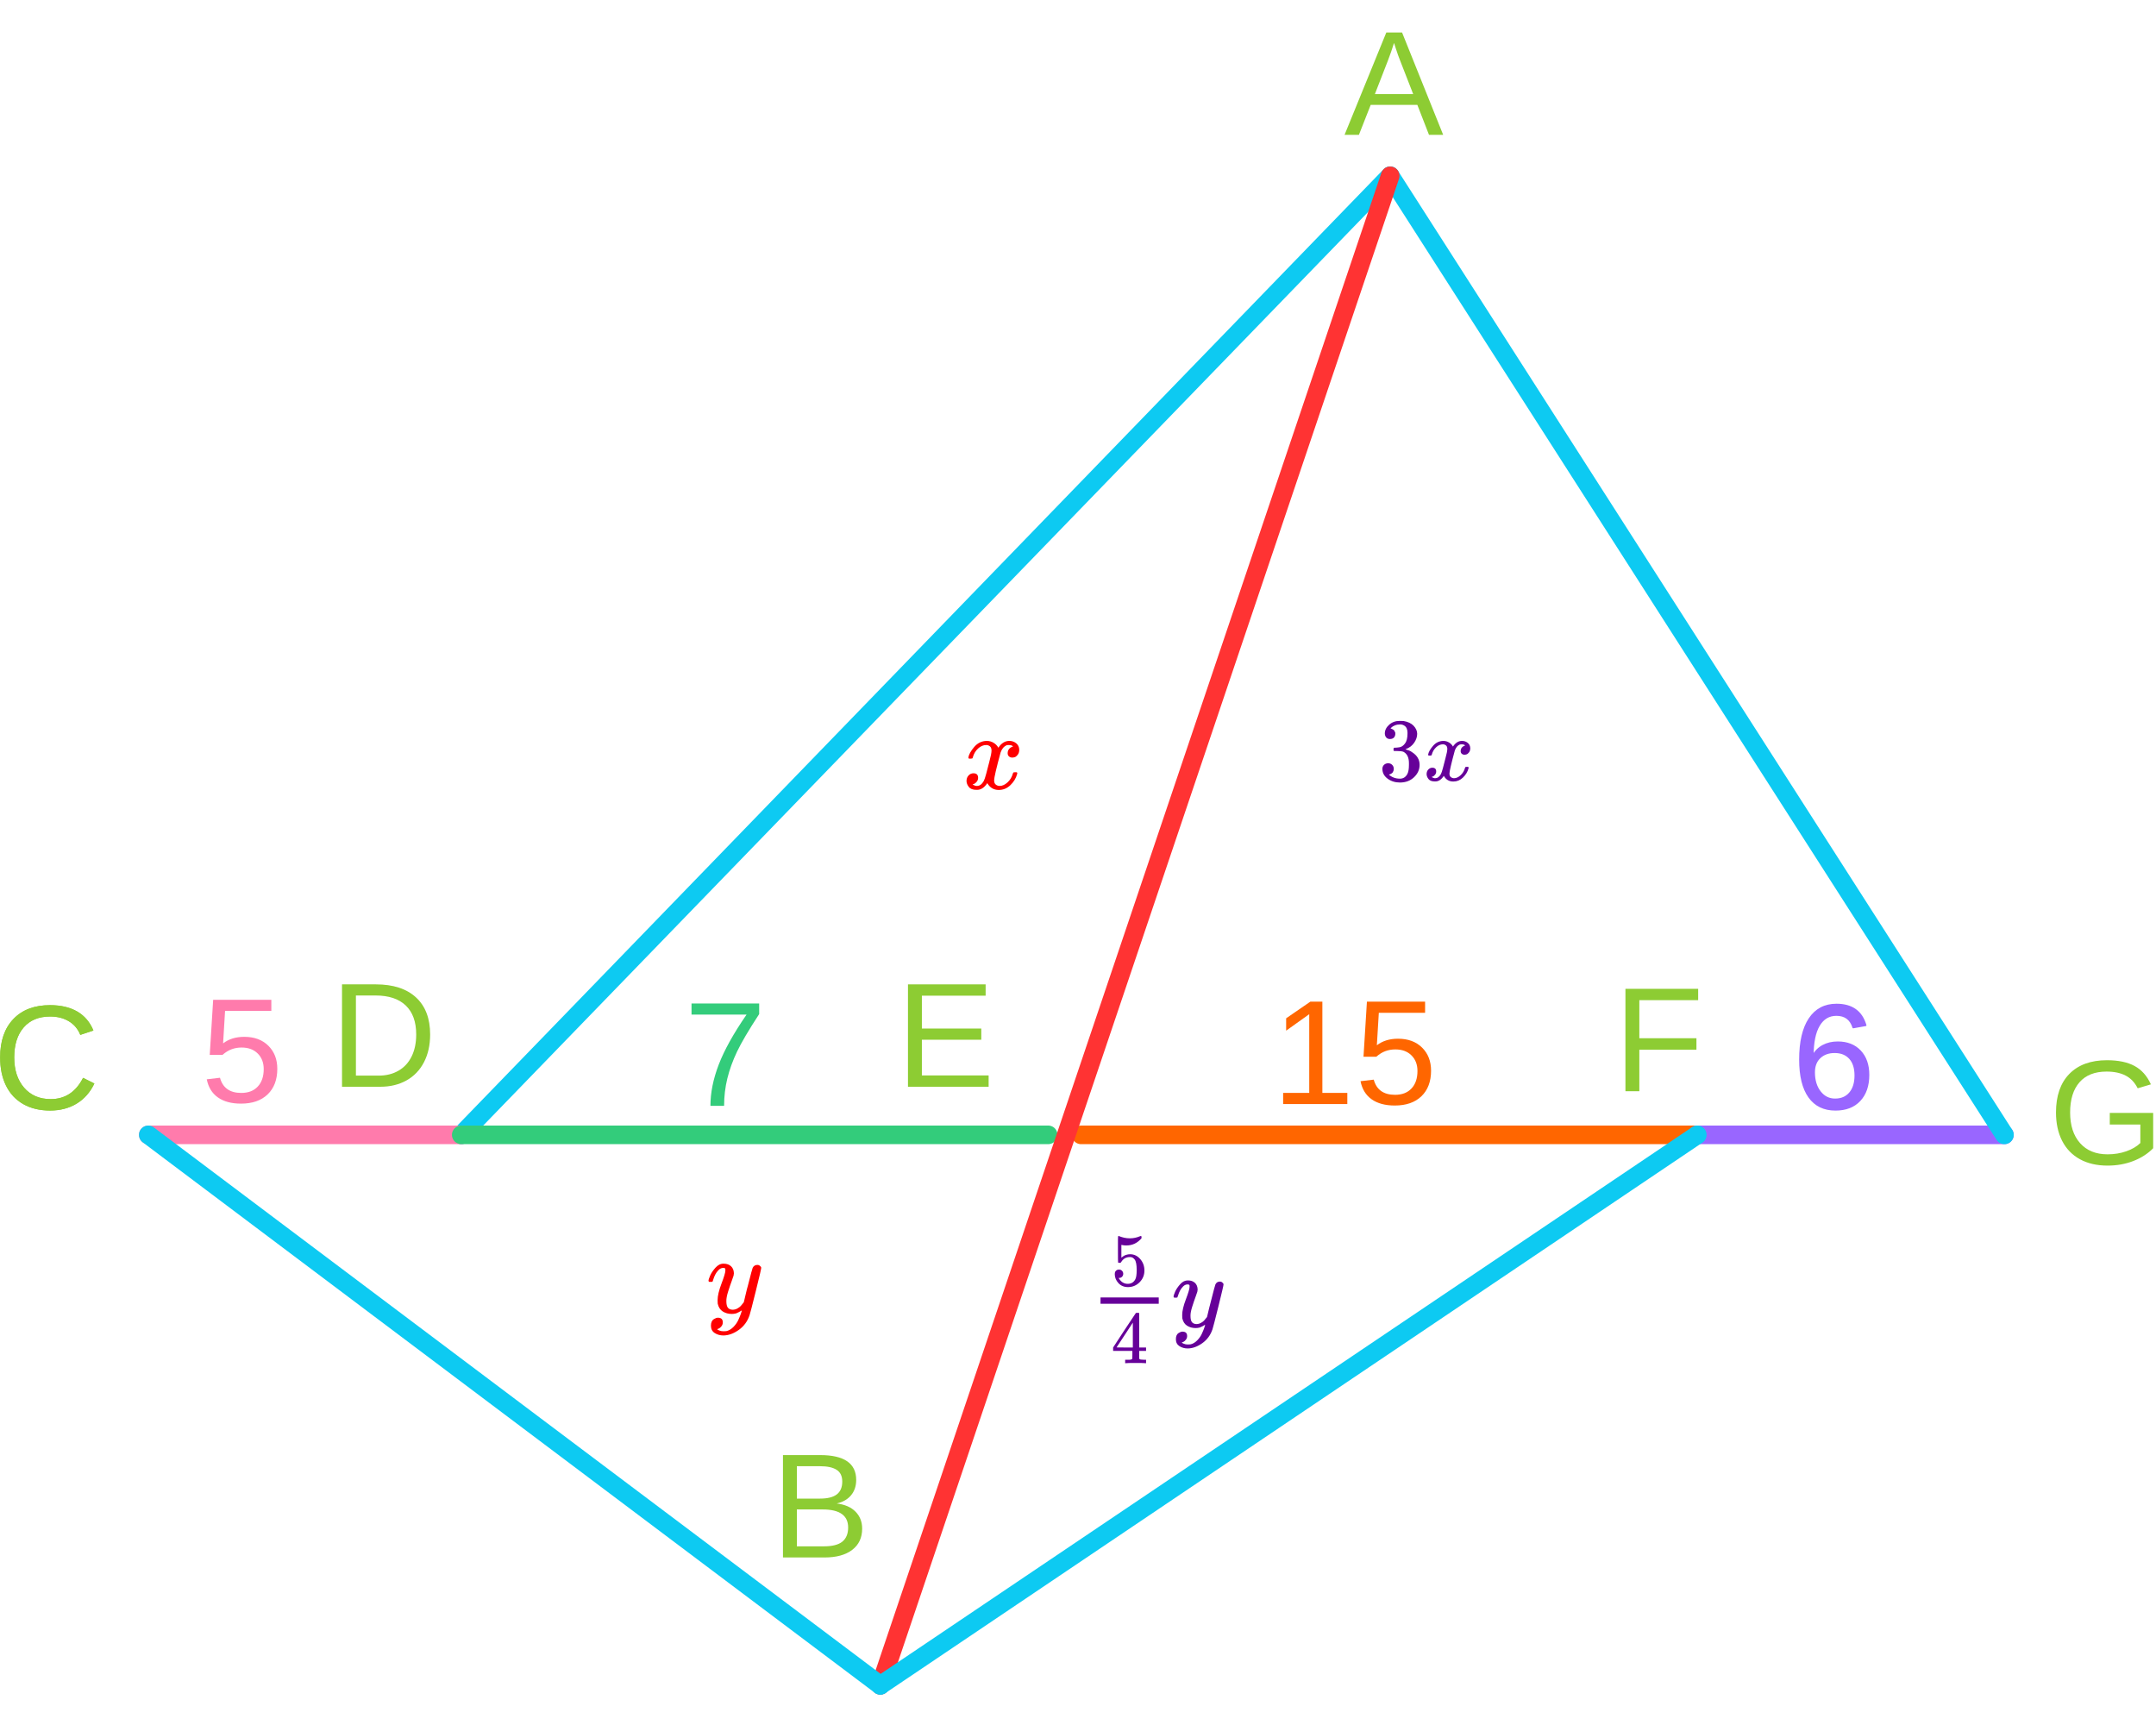
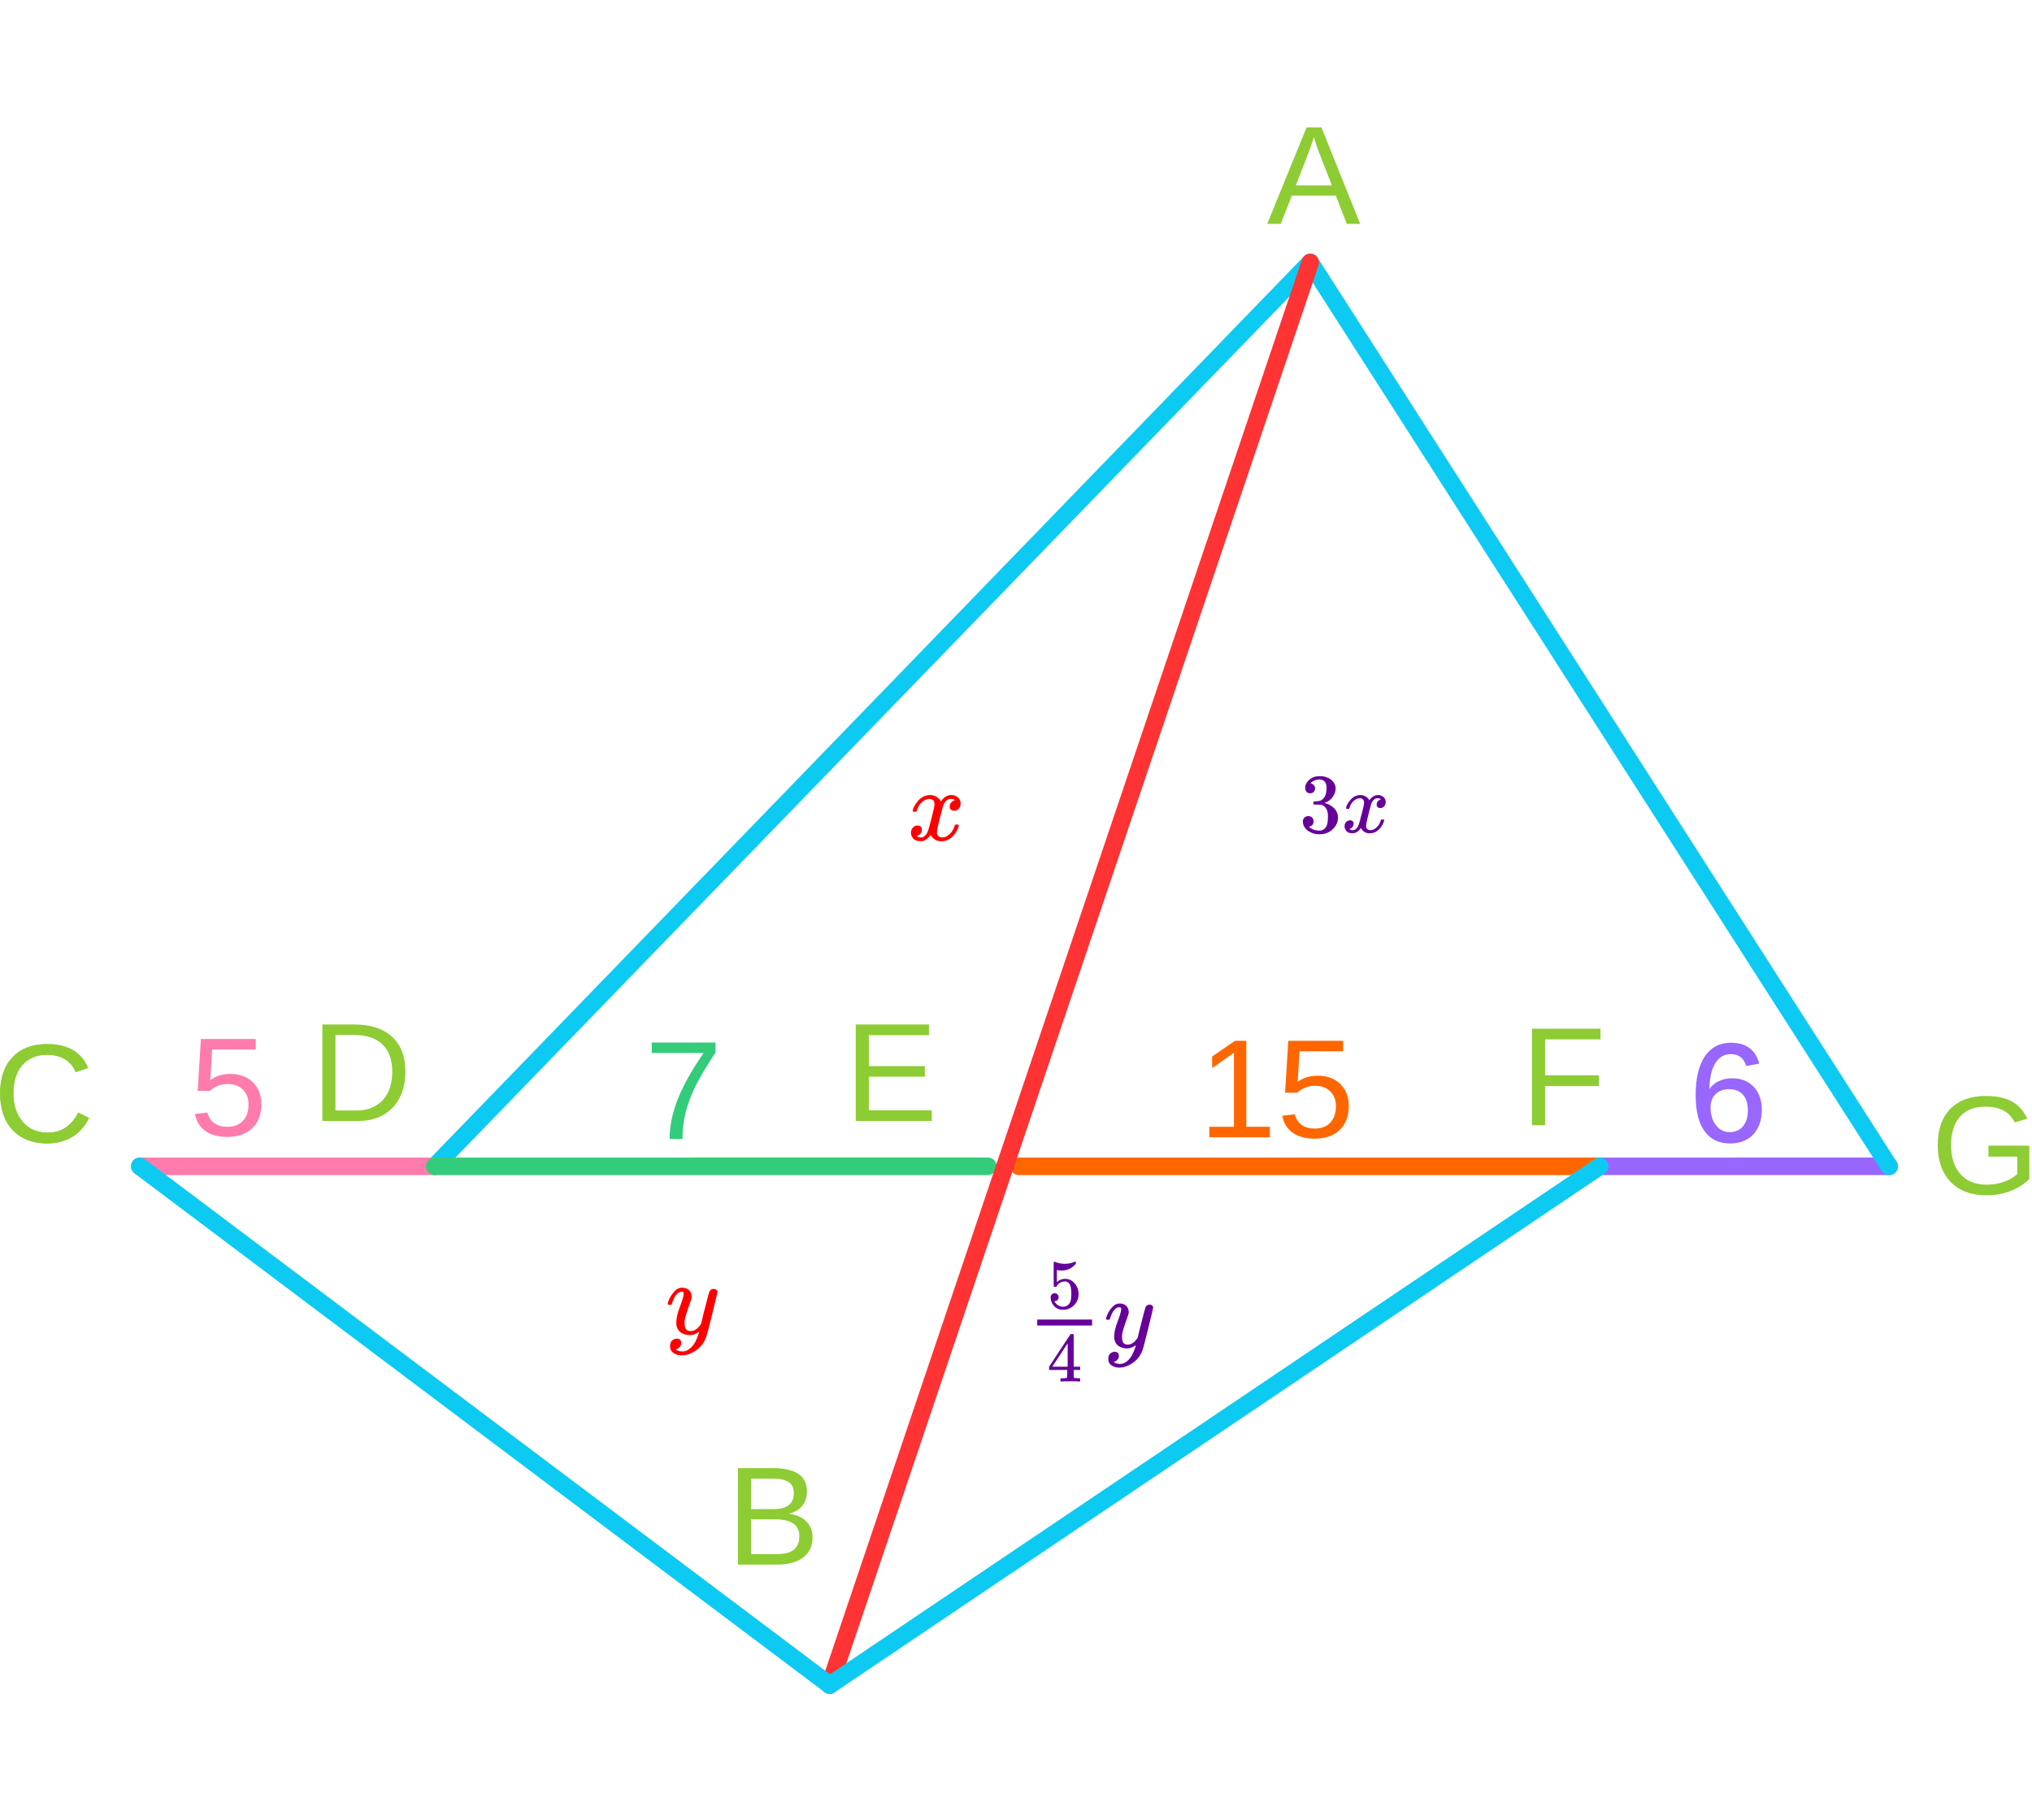
- <svg xmlns="http://www.w3.org/2000/svg" width="210" height="168" viewBox="0 0 875 677" version="1.1" xml:space="preserve" style="fill-rule:evenodd;clip-rule:evenodd;stroke-linejoin:round;stroke-miterlimit:2;">
+ <svg xmlns="http://www.w3.org/2000/svg" width="210" height="188" viewBox="0 0 875 677" version="1.1" xml:space="preserve" style="fill-rule:evenodd;clip-rule:evenodd;stroke-linejoin:round;stroke-miterlimit:2;">
  <g>
    <g>
      <text x="545.549px" y="43.226px" style="font-family:'ArialMT', 'Arial', sans-serif;font-size:60.386px;fill:#8dcc33;">A</text>
    </g>
    <g>
      <text x="363.544px" y="429.501px" style="font-family:'ArialMT', 'Arial', sans-serif;font-size:60.386px;fill:#8dcc33;">E</text>
    </g>
    <g>
      <path id="MJX-33-TEX-I-1D465" d="M393.003,295.879c0.205,-1.23 0.996,-2.651 2.373,-4.262c1.376,-1.611 3.075,-2.431 5.096,-2.46c1.025,0 1.963,0.264 2.812,0.791c0.849,0.527 1.479,1.186 1.889,1.977c1.23,-1.845 2.71,-2.768 4.438,-2.768c1.084,0 2.021,0.322 2.812,0.967c0.79,0.644 1.201,1.508 1.23,2.592c-0,0.849 -0.205,1.538 -0.615,2.065c-0.41,0.527 -0.806,0.849 -1.187,0.966c-0.38,0.118 -0.717,0.176 -1.01,0.176c-0.557,0 -1.011,-0.161 -1.362,-0.483c-0.352,-0.322 -0.527,-0.747 -0.527,-1.274c-0,-1.348 0.732,-2.27 2.196,-2.768c-0.322,-0.381 -0.908,-0.571 -1.757,-0.571c-0.381,-0 -0.659,0.029 -0.835,0.087c-1.113,0.469 -1.933,1.436 -2.46,2.9c-1.758,6.473 -2.636,10.252 -2.636,11.336c-0,0.82 0.234,1.406 0.703,1.757c0.468,0.352 0.981,0.527 1.537,0.527c1.084,0 2.153,-0.483 3.208,-1.45c1.054,-0.966 1.772,-2.152 2.153,-3.558c0.087,-0.293 0.175,-0.454 0.263,-0.484c0.088,-0.029 0.322,-0.058 0.703,-0.087l0.176,-0c0.439,-0 0.659,0.117 0.659,0.351c-0,0.029 -0.029,0.19 -0.088,0.483c-0.469,1.67 -1.377,3.149 -2.724,4.438c-1.347,1.289 -2.914,1.933 -4.701,1.933c-2.05,0 -3.603,-0.923 -4.657,-2.768c-1.201,1.816 -2.578,2.724 -4.13,2.724l-0.264,0c-1.435,0 -2.46,-0.381 -3.075,-1.142c-0.615,-0.762 -0.938,-1.567 -0.967,-2.417c0,-0.937 0.278,-1.699 0.835,-2.284c0.556,-0.586 1.215,-0.879 1.977,-0.879c1.259,-0 1.889,0.615 1.889,1.845c0,0.586 -0.176,1.099 -0.527,1.538c-0.352,0.439 -0.688,0.732 -1.011,0.879c-0.322,0.146 -0.512,0.219 -0.571,0.219l-0.132,0.044c0,0.03 0.088,0.088 0.264,0.176c0.176,0.088 0.41,0.19 0.703,0.308c0.293,0.117 0.571,0.161 0.835,0.131c1.054,0 1.962,-0.659 2.724,-1.977c0.263,-0.468 0.6,-1.464 1.01,-2.987c0.41,-1.524 0.821,-3.105 1.231,-4.745c0.41,-1.641 0.644,-2.607 0.703,-2.9c0.146,-0.791 0.219,-1.362 0.219,-1.714c0,-0.82 -0.219,-1.406 -0.659,-1.757c-0.439,-0.352 -0.937,-0.527 -1.494,-0.527c-1.171,-0 -2.27,0.468 -3.295,1.406c-1.025,0.937 -1.743,2.138 -2.153,3.602c-0.058,0.264 -0.131,0.41 -0.219,0.44c-0.088,0.029 -0.323,0.058 -0.703,0.088l-0.615,-0c-0.176,-0.176 -0.264,-0.337 -0.264,-0.484Z" style="fill:#f00;fill-rule:nonzero;" />
    </g>
    <g>
      <path id="MJX-33-TEX-I-1D466" d="M287.539,508.276c0,-0.42 0.225,-1.14 0.676,-2.161c0.45,-1.02 1.17,-2.086 2.161,-3.197c0.99,-1.11 2.101,-1.65 3.331,-1.62c1.231,-0 2.221,0.345 2.972,1.035c0.75,0.691 1.14,1.651 1.17,2.882c-0.06,0.57 -0.105,0.885 -0.135,0.945c0,0.09 -0.24,0.78 -0.72,2.071c-0.48,1.291 -0.975,2.746 -1.486,4.367c-0.51,1.621 -0.75,2.912 -0.72,3.872c-0,1.291 0.21,2.191 0.63,2.701c0.42,0.511 1.051,0.781 1.891,0.811c0.691,-0 1.336,-0.165 1.936,-0.495c0.6,-0.331 1.066,-0.676 1.396,-1.036c0.33,-0.36 0.735,-0.855 1.215,-1.486c0,-0.03 0.075,-0.33 0.226,-0.9c0.15,-0.57 0.36,-1.456 0.63,-2.656c0.27,-1.201 0.555,-2.311 0.855,-3.332c1.141,-4.502 1.771,-6.858 1.891,-7.068c0.39,-0.811 1.036,-1.216 1.936,-1.216c0.39,-0 0.706,0.105 0.946,0.315c0.24,0.21 0.405,0.39 0.495,0.54c0.09,0.15 0.12,0.285 0.09,0.406c-0,0.39 -0.735,3.541 -2.206,9.454c-1.471,5.913 -2.311,9.155 -2.521,9.725c-0.841,2.491 -2.297,4.472 -4.368,5.943c-2.071,1.471 -4.142,2.221 -6.213,2.251c-1.35,0 -2.536,-0.33 -3.556,-0.99c-1.021,-0.661 -1.531,-1.651 -1.531,-2.972c-0,-0.66 0.105,-1.216 0.315,-1.666c0.21,-0.45 0.495,-0.78 0.855,-0.99c0.361,-0.21 0.661,-0.36 0.901,-0.45c0.24,-0.09 0.495,-0.136 0.765,-0.136c1.321,0 1.981,0.631 1.981,1.891c0,0.601 -0.18,1.126 -0.54,1.576c-0.36,0.45 -0.705,0.751 -1.036,0.901c-0.33,0.15 -0.525,0.225 -0.585,0.225l-0.135,0.045c0.06,0.15 0.345,0.33 0.856,0.54c0.51,0.21 1.02,0.315 1.53,0.315l0.36,0c0.511,0 0.901,-0.03 1.171,-0.09c0.991,-0.27 1.906,-0.84 2.746,-1.711c0.841,-0.87 1.486,-1.801 1.936,-2.791c0.451,-0.991 0.796,-1.831 1.036,-2.521c0.24,-0.691 0.36,-1.141 0.36,-1.351l-0.27,0.18c-0.18,0.12 -0.465,0.285 -0.856,0.495c-0.39,0.21 -0.78,0.391 -1.17,0.541c-0.6,0.15 -1.186,0.225 -1.756,0.225c-1.381,-0 -2.596,-0.33 -3.647,-0.991c-1.05,-0.66 -1.741,-1.726 -2.071,-3.196c-0.03,-0.21 -0.045,-0.676 -0.045,-1.396c0,-1.711 0.525,-3.947 1.576,-6.708c1.05,-2.762 1.576,-4.518 1.576,-5.268l-0,-0.63c-0,-0.09 -0.06,-0.195 -0.18,-0.315c-0.12,-0.12 -0.285,-0.18 -0.496,-0.18l-0.18,-0c-0.69,-0 -1.32,0.285 -1.891,0.855c-0.57,0.57 -1.02,1.186 -1.35,1.846c-0.33,0.66 -0.586,1.291 -0.766,1.891c-0.18,0.6 -0.3,0.93 -0.36,0.99c-0.06,0.06 -0.3,0.09 -0.72,0.09l-0.63,0c-0.181,-0.18 -0.271,-0.315 -0.271,-0.405Z" style="fill:#f00;fill-rule:nonzero;" />
    </g>
    <g>
      <text x="654.722px" y="431.312px" style="font-family:'ArialMT', 'Arial', sans-serif;font-size:60.386px;fill:#8dcc33;">F</text>
    </g>
    <g>
      <text x="831.383px" y="460.908px" style="font-family:'ArialMT', 'Arial', sans-serif;font-size:60.386px;fill:#8dcc33;">G</text>
    </g>
    <g>
      <text x="133.852px" y="429.501px" style="font-family:'ArialMT', 'Arial', sans-serif;font-size:60.386px;fill:#8dcc33;">D</text>
    </g>
    <g>
      <text x="312.808px" y="620.515px" style="font-family:'ArialMT', 'Arial', sans-serif;font-size:60.386px;fill:#8dcc33;">B</text>
    </g>
    <g>
      <text x="-3.008px" y="438.559px" style="font-family:'ArialMT', 'Arial', sans-serif;font-size:60.386px;fill:#8dcc33;">C</text>
    </g>
    <g>
      <text x="-3.008px" y="438.559px" style="font-family:'ArialMT', 'Arial', sans-serif;font-size:60.386px;fill:#8dcc33;">C</text>
    </g>
    <g>
      <text x="81.497px" y="435.757px" style="font-family:'ArialMT', 'Arial', sans-serif;font-size:60.386px;fill:#ff7bac;">5</text>
    </g>
    <g>
      <text x="277.56px" y="437.26px" style="font-family:'ArialMT', 'Arial', sans-serif;font-size:60.386px;fill:#33cc7b;">7</text>
    </g>
    <g>
      <text x="516.159px" y="436.524px" style="font-family:'ArialMT', 'Arial', sans-serif;font-size:60.386px;fill:#f60;">15</text>
    </g>
    <g>
      <text x="727.409px" y="438.281px" style="font-family:'ArialMT', 'Arial', sans-serif;font-size:60.386px;fill:#96f;stroke:#96f;stroke-width:0.6px;">6</text>
    </g>
    <g>
      <path d="M564.196,59.851l-377.002,389.168" style="fill:none;stroke:#0dcaf2;stroke-width:7.55px;stroke-linecap:round;stroke-miterlimit:1.5;" />
    </g>
    <g>
      <path d="M438.75,449.024l250.086,-0.002" style="fill:none;stroke:#f60;stroke-width:7.55px;stroke-linecap:round;stroke-miterlimit:1.5;" />
    </g>
    <g>
      <path d="M60.176,449.024l127.018,-0.002" style="fill:none;stroke:#ff7bac;stroke-width:7.55px;stroke-linecap:round;stroke-miterlimit:1.5;" />
    </g>
    <g>
      <path d="M425.399,449.019l-238.202,0.002" style="fill:none;stroke:#33cc7b;stroke-width:7.55px;stroke-linecap:round;stroke-miterlimit:1.5;" />
    </g>
    <g>
      <path d="M813.482,449.019l-124.642,0.002" style="fill:none;stroke:#96f;stroke-width:7.55px;stroke-linecap:round;stroke-miterlimit:1.5;" />
    </g>
    <g>
      <path d="M564.192,59.853l249.287,389.171" style="fill:none;stroke:#0dcaf2;stroke-width:7.55px;stroke-linecap:round;stroke-miterlimit:1.5;" />
    </g>
    <g>
      <path d="M564.197,59.853l-206.917,612.539" style="fill:none;stroke:#f33;stroke-width:7.55px;stroke-linecap:round;stroke-miterlimit:1.5;" />
    </g>
    <g>
      <path d="M60.18,449.024l297.105,223.368" style="fill:none;stroke:#0dcaf2;stroke-width:7.55px;stroke-linecap:round;stroke-miterlimit:1.5;" />
    </g>
    <g>
      <path d="M688.838,449.022l-331.558,223.368" style="fill:none;stroke:#0dcaf2;stroke-width:7.55px;stroke-linecap:round;stroke-miterlimit:1.5;" />
    </g>
    <g>
      <g>
        <path id="MJX-33-TEX-N-33" d="M564.13,288.395c-0.655,0 -1.165,-0.206 -1.528,-0.618c-0.364,-0.413 -0.558,-0.946 -0.583,-1.601c0,-1.335 0.583,-2.523 1.747,-3.567c1.164,-1.043 2.571,-1.564 4.221,-1.564c0.849,-0 1.383,0.012 1.601,0.036c1.795,0.291 3.166,0.934 4.112,1.929c0.946,0.994 1.431,2.074 1.456,3.238c-0,1.262 -0.413,2.487 -1.237,3.676c-0.825,1.188 -1.966,2.049 -3.421,2.583l-0.109,0.073c-0,0.024 0.109,0.061 0.327,0.109c0.219,0.049 0.57,0.158 1.056,0.328c0.485,0.169 0.946,0.424 1.382,0.764c1.99,1.286 2.984,2.984 2.984,5.094c0,1.917 -0.752,3.591 -2.256,5.022c-1.504,1.431 -3.408,2.147 -5.713,2.147c-1.941,-0 -3.615,-0.522 -5.022,-1.565c-1.407,-1.043 -2.11,-2.365 -2.11,-3.966c-0,-0.679 0.218,-1.225 0.655,-1.638c0.436,-0.412 0.982,-0.63 1.637,-0.655c0.68,0 1.238,0.219 1.674,0.655c0.437,0.437 0.655,0.983 0.655,1.638c0,0.267 -0.036,0.509 -0.109,0.728c-0.073,0.218 -0.158,0.412 -0.255,0.582c-0.097,0.17 -0.23,0.315 -0.4,0.436c-0.17,0.122 -0.315,0.219 -0.437,0.292c-0.121,0.072 -0.242,0.121 -0.364,0.145c-0.121,0.024 -0.218,0.061 -0.291,0.109l-0.145,0.037c1.237,1.091 2.741,1.637 4.512,1.637c1.334,0 2.341,-0.643 3.02,-1.928c0.413,-0.801 0.619,-2.026 0.619,-3.676l-0,-0.727c-0,-2.305 -0.776,-3.846 -2.329,-4.622c-0.364,-0.145 -1.104,-0.23 -2.22,-0.255l-1.528,-0.036l-0.109,-0.073c-0.049,-0.073 -0.073,-0.267 -0.073,-0.582c0,-0.437 0.097,-0.655 0.291,-0.655c0.679,-0 1.383,-0.061 2.111,-0.182c0.825,-0.121 1.577,-0.631 2.256,-1.528c0.679,-0.898 1.019,-2.256 1.019,-4.076l-0,-0.291c-0,-1.383 -0.425,-2.341 -1.274,-2.875c-0.534,-0.339 -1.104,-0.509 -1.71,-0.509c-0.776,-0 -1.492,0.133 -2.147,0.4c-0.655,0.267 -1.116,0.546 -1.383,0.837c-0.267,0.291 -0.4,0.437 -0.4,0.437l0.109,-0c0.073,0.024 0.17,0.048 0.291,0.072c0.121,0.025 0.243,0.085 0.364,0.182c0.121,0.097 0.267,0.182 0.437,0.255c0.169,0.073 0.291,0.206 0.364,0.4c0.072,0.195 0.169,0.376 0.291,0.546c0.121,0.17 0.157,0.413 0.109,0.728c-0,0.534 -0.17,1.007 -0.51,1.419c-0.339,0.413 -0.885,0.631 -1.637,0.655Z" style="fill:#609;fill-rule:nonzero;" />
      </g>
      <g>
        <path id="MJX-33-TEX-I-1D4651" d="M579.595,294.727c0.17,-1.019 0.825,-2.196 1.965,-3.53c1.14,-1.334 2.547,-2.013 4.221,-2.038c0.849,0 1.626,0.219 2.329,0.655c0.704,0.437 1.225,0.983 1.565,1.638c1.019,-1.528 2.244,-2.293 3.675,-2.293c0.898,0 1.674,0.267 2.329,0.801c0.655,0.534 0.995,1.249 1.019,2.147c0,0.703 -0.17,1.274 -0.509,1.71c-0.34,0.437 -0.668,0.704 -0.983,0.801c-0.315,0.097 -0.594,0.145 -0.837,0.145c-0.461,0 -0.837,-0.133 -1.128,-0.4c-0.291,-0.267 -0.437,-0.619 -0.437,-1.055c0,-1.116 0.607,-1.88 1.82,-2.293c-0.267,-0.315 -0.752,-0.473 -1.456,-0.473c-0.315,0 -0.546,0.024 -0.691,0.073c-0.922,0.388 -1.601,1.189 -2.038,2.402c-1.455,5.361 -2.183,8.49 -2.183,9.388c-0,0.679 0.194,1.164 0.582,1.456c0.388,0.291 0.813,0.436 1.274,0.436c0.897,0 1.783,-0.4 2.656,-1.201c0.873,-0.8 1.468,-1.783 1.783,-2.947c0.073,-0.243 0.146,-0.376 0.218,-0.4c0.073,-0.025 0.267,-0.049 0.583,-0.073l0.145,-0c0.364,-0 0.546,0.097 0.546,0.291c0,0.024 -0.024,0.158 -0.073,0.4c-0.388,1.383 -1.14,2.608 -2.256,3.676c-1.116,1.067 -2.414,1.601 -3.893,1.601c-1.699,-0 -2.984,-0.765 -3.858,-2.293c-0.994,1.504 -2.135,2.256 -3.42,2.256l-0.219,0c-1.188,0 -2.037,-0.315 -2.547,-0.946c-0.509,-0.631 -0.776,-1.298 -0.8,-2.001c-0,-0.777 0.23,-1.407 0.691,-1.892c0.461,-0.486 1.007,-0.728 1.637,-0.728c1.044,-0 1.565,0.509 1.565,1.528c0,0.485 -0.145,0.91 -0.436,1.274c-0.292,0.364 -0.571,0.606 -0.837,0.727c-0.267,0.122 -0.425,0.182 -0.473,0.182l-0.11,0.037c0,0.024 0.073,0.073 0.219,0.145c0.145,0.073 0.339,0.158 0.582,0.255c0.243,0.097 0.473,0.134 0.691,0.109c0.874,0 1.626,-0.546 2.256,-1.637c0.219,-0.388 0.498,-1.213 0.837,-2.475c0.34,-1.261 0.68,-2.571 1.019,-3.93c0.34,-1.358 0.534,-2.159 0.583,-2.401c0.121,-0.655 0.181,-1.128 0.181,-1.42c0,-0.679 -0.181,-1.164 -0.545,-1.455c-0.364,-0.291 -0.777,-0.437 -1.238,-0.437c-0.97,0 -1.88,0.388 -2.729,1.165c-0.849,0.776 -1.443,1.771 -1.783,2.984c-0.048,0.218 -0.109,0.339 -0.182,0.363c-0.073,0.025 -0.267,0.049 -0.582,0.073l-0.509,0c-0.146,-0.145 -0.219,-0.279 -0.219,-0.4Z" style="fill:#609;fill-rule:nonzero;" />
      </g>
    </g>
    <g>
      <g>
        <g>
          <path id="MJX-33-TEX-N-35" d="M455.857,505.4c-0,0.483 -0.161,0.885 -0.483,1.207c-0.322,0.322 -0.714,0.483 -1.177,0.483l-0.211,0c0.925,1.589 2.152,2.384 3.681,2.384c1.408,-0 2.434,-0.604 3.078,-1.811c0.382,-0.663 0.573,-1.951 0.573,-3.862c0,-2.072 -0.271,-3.47 -0.815,-4.194c-0.523,-0.664 -1.106,-0.995 -1.75,-0.995l-0.181,-0c-1.569,-0 -2.755,0.683 -3.56,2.051c-0.08,0.141 -0.151,0.222 -0.211,0.242c-0.061,0.02 -0.211,0.04 -0.453,0.06c-0.342,0 -0.533,-0.06 -0.573,-0.181c-0.04,-0.08 -0.06,-1.841 -0.06,-5.28l-0,-3.893c-0,-1.005 0.05,-1.508 0.15,-1.508c0.041,-0.04 0.081,-0.061 0.121,-0.061c0.02,0 0.231,0.081 0.634,0.242c0.402,0.161 0.955,0.322 1.659,0.483c0.704,0.161 1.459,0.241 2.263,0.241c1.428,0 2.796,-0.282 4.104,-0.845c0.161,-0.08 0.291,-0.121 0.392,-0.121c0.161,0 0.241,0.182 0.241,0.544l0,0.392c-1.649,1.951 -3.711,2.927 -6.185,2.927c-0.624,-0 -1.187,-0.061 -1.69,-0.181l-0.301,-0.061l-0,5.19c0.382,-0.282 0.683,-0.503 0.905,-0.664c0.221,-0.161 0.583,-0.322 1.086,-0.483c0.503,-0.161 1.016,-0.241 1.539,-0.241c1.629,-0 3.007,0.654 4.133,1.961c1.127,1.308 1.69,2.857 1.69,4.647c0,1.85 -0.644,3.429 -1.931,4.737c-1.287,1.307 -2.856,1.971 -4.707,1.991c-1.629,0 -2.937,-0.543 -3.922,-1.629c-0.986,-1.086 -1.479,-2.313 -1.479,-3.681c0,-0.483 0.111,-0.865 0.332,-1.147c0.221,-0.281 0.453,-0.462 0.694,-0.543c0.241,-0.08 0.473,-0.12 0.694,-0.12c0.503,-0 0.915,0.171 1.237,0.513c0.322,0.341 0.483,0.744 0.483,1.206Z" style="fill:#609;fill-rule:nonzero;" />
        </g>
        <g>
          <path id="MJX-33-TEX-N-34" d="M464.848,541.676c-0.362,-0.06 -1.659,-0.091 -3.892,-0.091c-2.333,0 -3.681,0.031 -4.043,0.091l-0.272,-0l0,-1.388l1.75,-0c0.141,-0 0.312,-0.02 0.513,-0.06c0.201,-0.041 0.342,-0.091 0.423,-0.151c0.08,-0.061 0.151,-0.141 0.211,-0.242c0.02,-0.04 0.03,-0.583 0.03,-1.629l0,-1.509l-7.815,0l0,-1.388l4.556,-6.969c3.078,-4.667 4.637,-7.011 4.677,-7.031c0.04,-0.04 0.252,-0.06 0.634,-0.06l0.543,-0l0.181,0.181l-0,13.879l2.776,0l-0,1.388l-2.776,0l-0,2.988c-0,0.14 0.06,0.261 0.181,0.362c0.161,0.14 0.734,0.221 1.72,0.241l0.875,-0l-0,1.388l-0.272,-0Zm-5.099,-6.367l0,-10.077l-6.608,10.047l3.289,0.03l3.319,0Z" style="fill:#609;fill-rule:nonzero;" />
        </g>
        <rect x="446.641" y="515.003" width="23.626" height="2.561" style="fill:#609;" />
      </g>
      <g>
        <path id="MJX-33-TEX-I-1D4661" d="M476.284,514.704c0,-0.398 0.214,-1.081 0.64,-2.049c0.427,-0.967 1.11,-1.977 2.049,-3.03c0.939,-1.052 1.992,-1.564 3.158,-1.536c1.167,0 2.105,0.327 2.817,0.982c0.711,0.654 1.081,1.564 1.109,2.731c-0.057,0.541 -0.099,0.839 -0.128,0.896c0,0.086 -0.227,0.74 -0.682,1.963c-0.456,1.224 -0.925,2.604 -1.409,4.14c-0.483,1.536 -0.711,2.76 -0.683,3.67c0,1.224 0.2,2.077 0.598,2.561c0.398,0.484 0.996,0.74 1.792,0.768c0.655,0 1.266,-0.156 1.835,-0.469c0.569,-0.313 1.01,-0.641 1.323,-0.982c0.313,-0.341 0.697,-0.811 1.153,-1.408c-0,-0.029 0.071,-0.313 0.213,-0.854c0.142,-0.54 0.341,-1.38 0.598,-2.518c0.256,-1.138 0.526,-2.191 0.81,-3.158c1.082,-4.268 1.679,-6.501 1.793,-6.7c0.37,-0.768 0.981,-1.153 1.835,-1.153c0.37,0 0.669,0.1 0.896,0.299c0.228,0.199 0.384,0.37 0.47,0.512c0.085,0.143 0.113,0.271 0.085,0.384c-0,0.37 -0.697,3.358 -2.091,8.963c-1.394,5.605 -2.191,8.677 -2.39,9.218c-0.797,2.361 -2.177,4.239 -4.14,5.633c-1.963,1.394 -3.926,2.106 -5.889,2.134c-1.281,0 -2.404,-0.313 -3.372,-0.939c-0.967,-0.626 -1.451,-1.565 -1.451,-2.816c0,-0.626 0.1,-1.153 0.299,-1.58c0.199,-0.426 0.469,-0.739 0.811,-0.938c0.341,-0.2 0.626,-0.342 0.853,-0.427c0.228,-0.086 0.47,-0.128 0.726,-0.128c1.252,-0 1.878,0.597 1.878,1.792c-0,0.569 -0.171,1.067 -0.512,1.494c-0.342,0.427 -0.669,0.711 -0.982,0.853c-0.313,0.143 -0.498,0.214 -0.555,0.214l-0.128,0.043c0.057,0.142 0.327,0.312 0.811,0.512c0.484,0.199 0.967,0.298 1.451,0.298l0.341,0c0.484,0 0.854,-0.028 1.11,-0.085c0.939,-0.256 1.807,-0.797 2.603,-1.622c0.797,-0.825 1.409,-1.707 1.835,-2.646c0.427,-0.939 0.754,-1.735 0.982,-2.39c0.228,-0.654 0.341,-1.081 0.341,-1.28l-0.256,0.171c-0.17,0.114 -0.441,0.27 -0.81,0.469c-0.37,0.199 -0.74,0.37 -1.11,0.512c-0.569,0.143 -1.124,0.214 -1.664,0.214c-1.309,-0 -2.462,-0.313 -3.457,-0.939c-0.996,-0.626 -1.651,-1.636 -1.963,-3.03c-0.029,-0.199 -0.043,-0.64 -0.043,-1.323c-0,-1.622 0.498,-3.742 1.494,-6.359c0.995,-2.618 1.493,-4.282 1.493,-4.993l0,-0.598c0,-0.085 -0.057,-0.185 -0.17,-0.299c-0.114,-0.113 -0.271,-0.17 -0.47,-0.17l-0.171,-0c-0.654,-0 -1.251,0.27 -1.792,0.811c-0.541,0.54 -0.967,1.123 -1.28,1.749c-0.313,0.626 -0.555,1.224 -0.726,1.793c-0.171,0.569 -0.284,0.882 -0.341,0.939c-0.057,0.057 -0.285,0.085 -0.683,0.085l-0.598,0c-0.17,-0.171 -0.256,-0.299 -0.256,-0.384Z" style="fill:#609;fill-rule:nonzero;" />
      </g>
    </g>
  </g>
</svg>
